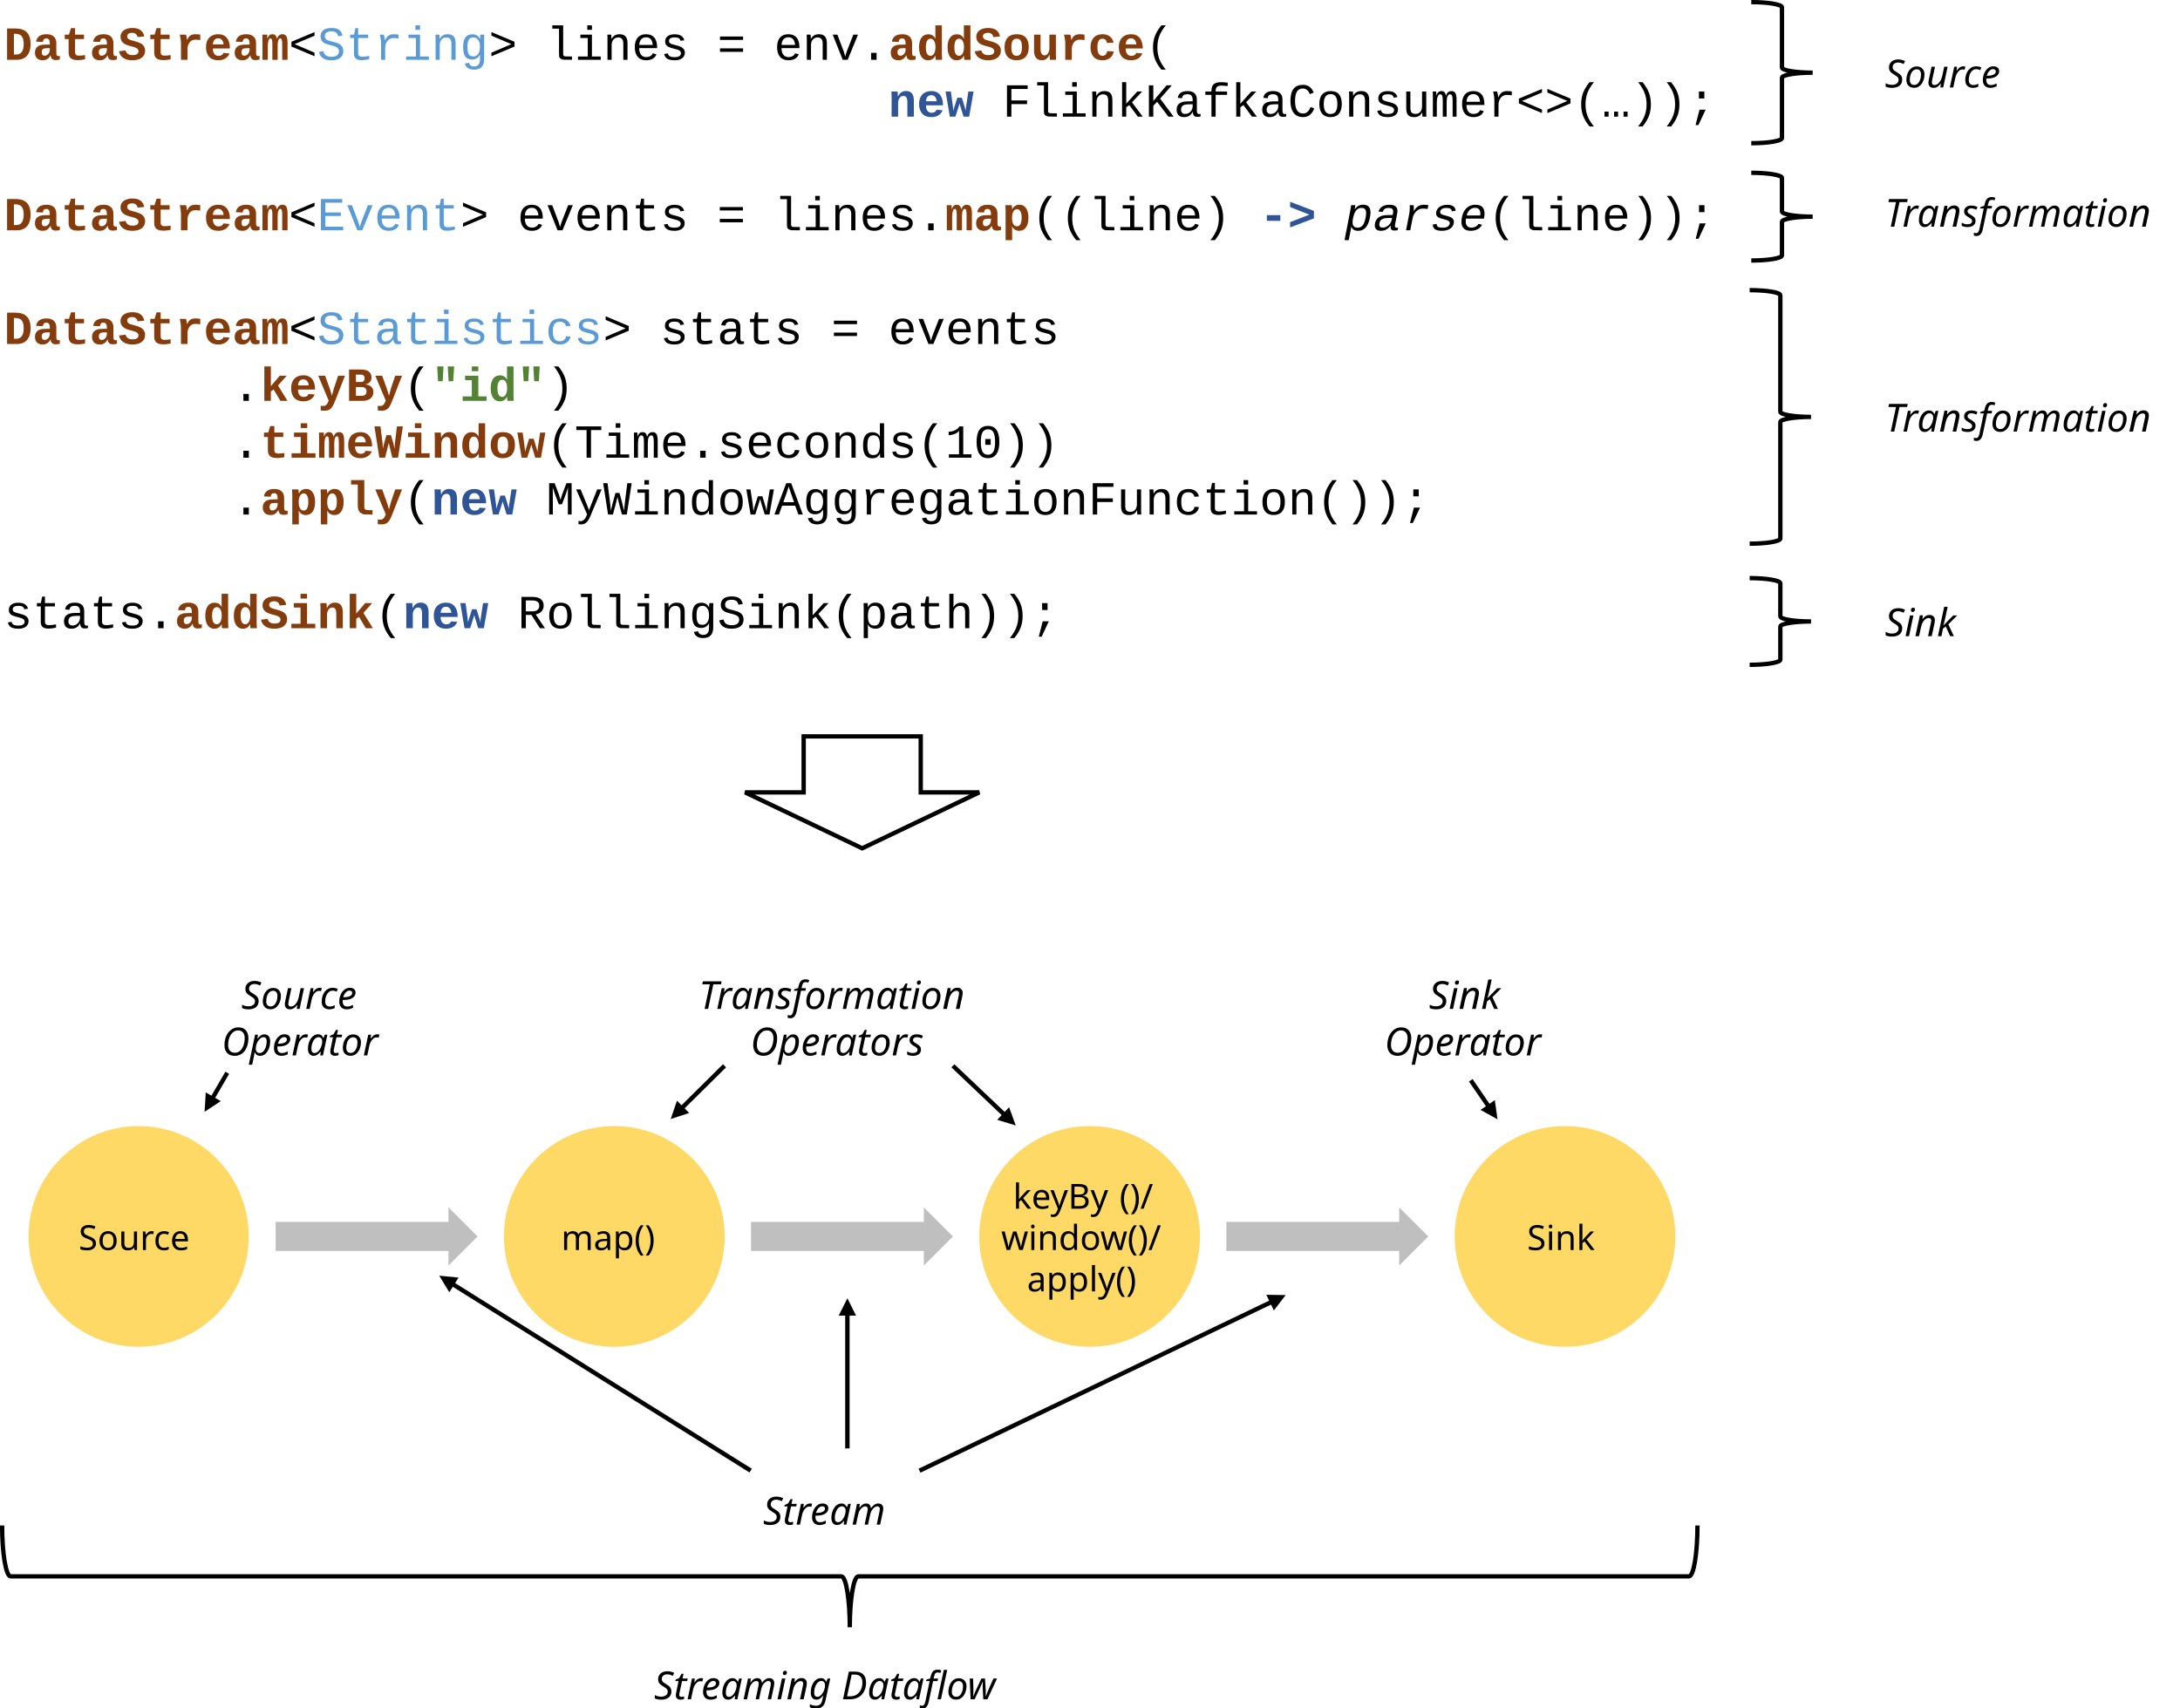
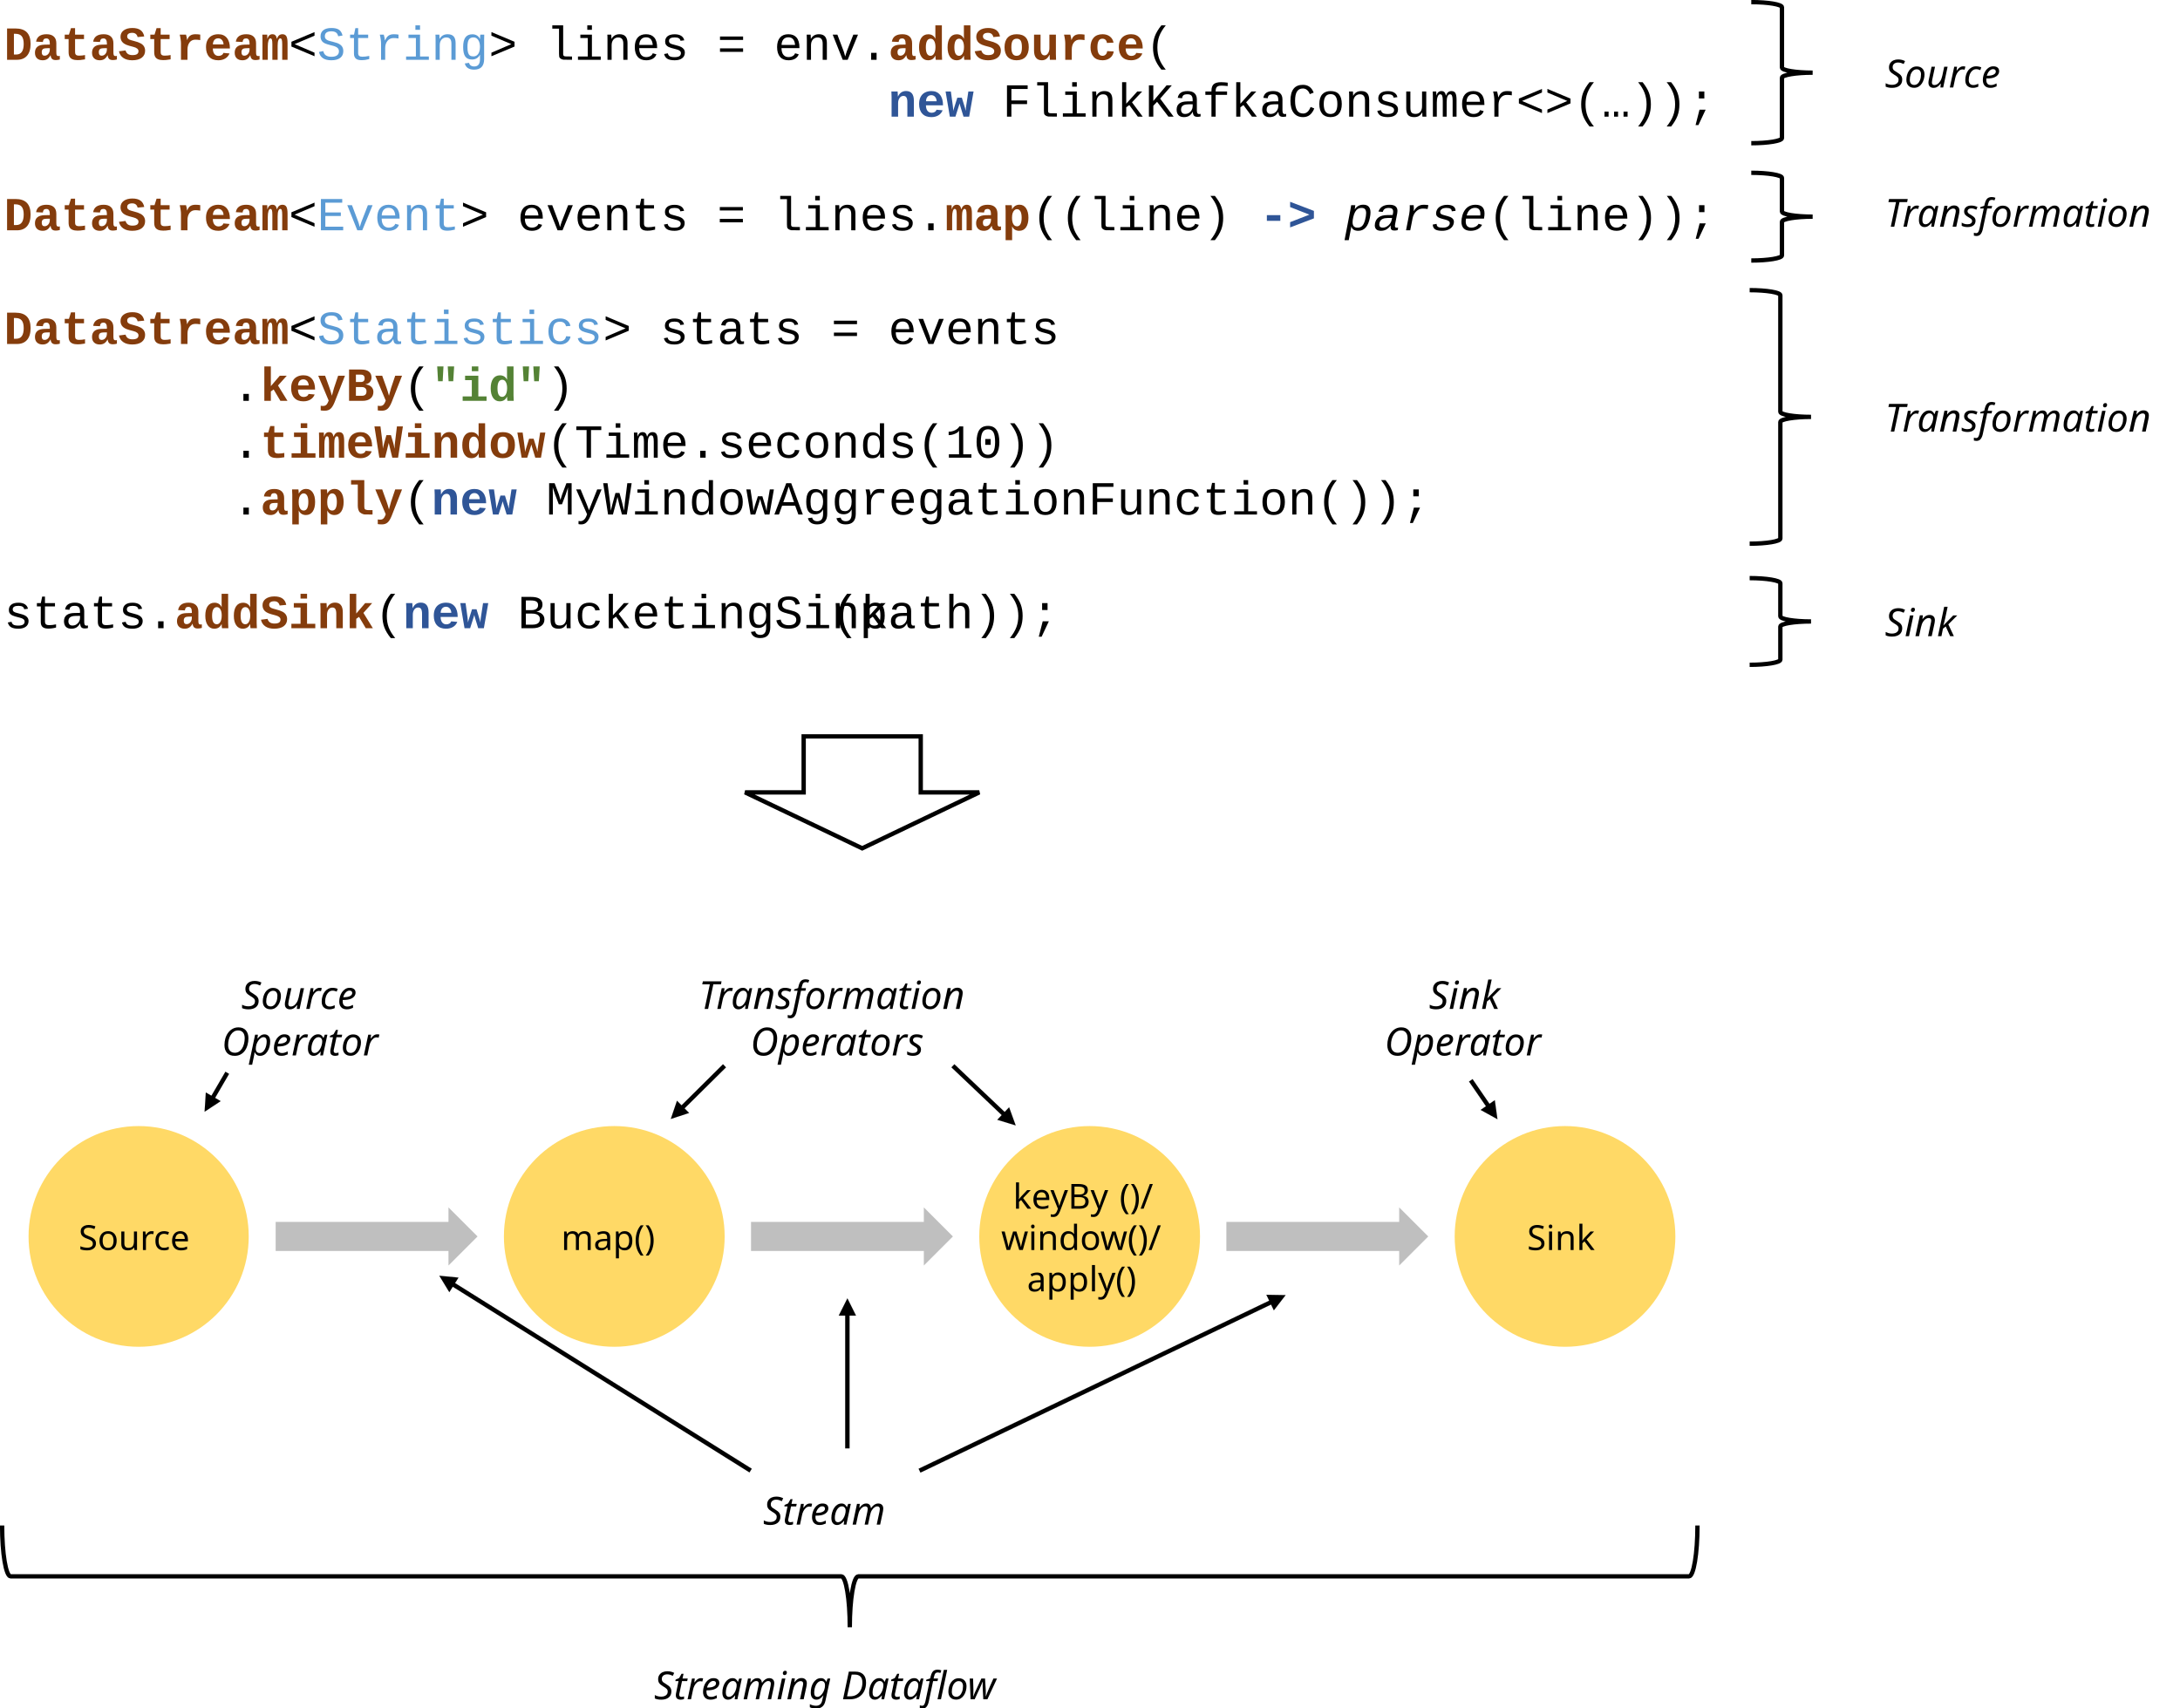
<svg xmlns="http://www.w3.org/2000/svg" version="1.1" width="632.862" height="495.709" id="svg2">
  <defs id="defs4" />
  <g transform="translate(-89.28834,-87.37012)" id="layer1">
    <g transform="translate(65.13209,66.96387)" id="g2989">
      <text x="571.352" y="45.804" id="text2991" xml:space="preserve" style="font-size:11.253px;font-style:italic;font-weight:normal;text-align:start;text-anchor:start;fill:#000000;font-family:Verdana">Source</text>
      <text x="25.305" y="37.766" id="text2993" xml:space="preserve" style="font-size:13.803px;font-style:normal;font-weight:bold;text-align:start;text-anchor:start;fill:#843c0c;font-family:Courier New">DataStream</text>
      <text x="107.975" y="37.766" id="text2995" xml:space="preserve" style="font-size:13.803px;font-style:normal;font-weight:normal;text-align:start;text-anchor:start;fill:#000000;font-family:Courier New">&lt;</text>
      <text x="116.227" y="37.766" id="text2997" xml:space="preserve" style="font-size:13.803px;font-style:normal;font-weight:normal;text-align:start;text-anchor:start;fill:#5b9bd5;font-family:Courier New">String</text>
      <text x="166.04" y="37.766" id="text2999" xml:space="preserve" style="font-size:13.803px;font-style:normal;font-weight:normal;text-align:start;text-anchor:start;fill:#000000;font-family:Courier New">&gt; </text>
      <text x="182.694" y="37.766" id="text3001" xml:space="preserve" style="font-size:13.803px;font-style:normal;font-weight:normal;text-align:start;text-anchor:start;fill:#000000;font-family:Courier New">lines = </text>
      <text x="248.86" y="37.766" id="text3003" xml:space="preserve" style="font-size:13.803px;font-style:normal;font-weight:normal;text-align:start;text-anchor:start;fill:#000000;font-family:Courier New">env.</text>
      <text x="282.018" y="37.766" id="text3005" xml:space="preserve" style="font-size:13.803px;font-style:normal;font-weight:bold;text-align:start;text-anchor:start;fill:#843c0c;font-family:Courier New">addSource</text>
      <text x="356.587" y="37.766" id="text3007" xml:space="preserve" style="font-size:13.803px;font-style:normal;font-weight:normal;text-align:start;text-anchor:start;fill:#000000;font-family:Courier New">(</text>
      <text x="282.018" y="54.27" id="text3009" xml:space="preserve" style="font-size:13.803px;font-style:normal;font-weight:bold;text-align:start;text-anchor:start;fill:#2f5597;font-family:Courier New">new</text>
      <text x="315.177" y="54.27" id="text3011" xml:space="preserve" style="font-size:13.803px;font-style:normal;font-weight:normal;text-align:start;text-anchor:start;fill:#000000;font-family:Courier New">FlinkKafkaConsumer</text>
      <text x="464.314" y="54.27" id="text3013" xml:space="preserve" style="font-size:13.803px;font-style:normal;font-weight:normal;text-align:start;text-anchor:start;fill:#000000;font-family:Courier New">&lt;&gt;(…));</text>
      <text x="25.305" y="87.278" id="text3015" xml:space="preserve" style="font-size:13.803px;font-style:normal;font-weight:bold;text-align:start;text-anchor:start;fill:#843c0c;font-family:Courier New">DataStream</text>
      <text x="107.975" y="87.278" id="text3017" xml:space="preserve" style="font-size:13.803px;font-style:normal;font-weight:normal;text-align:start;text-anchor:start;fill:#000000;font-family:Courier New">&lt;</text>
      <text x="116.227" y="87.278" id="text3019" xml:space="preserve" style="font-size:13.803px;font-style:normal;font-weight:normal;text-align:start;text-anchor:start;fill:#5b9bd5;font-family:Courier New">Event</text>
      <text x="157.788" y="87.278" id="text3021" xml:space="preserve" style="font-size:13.803px;font-style:normal;font-weight:normal;text-align:start;text-anchor:start;fill:#000000;font-family:Courier New">&gt; events = </text>
      <text x="248.86" y="87.278" id="text3023" xml:space="preserve" style="font-size:13.803px;font-style:normal;font-weight:normal;text-align:start;text-anchor:start;fill:#000000;font-family:Courier New">lines.</text>
      <text x="298.523" y="87.278" id="text3025" xml:space="preserve" style="font-size:13.803px;font-style:normal;font-weight:bold;text-align:start;text-anchor:start;fill:#843c0c;font-family:Courier New">map</text>
      <text x="323.579" y="87.278" id="text3027" xml:space="preserve" style="font-size:13.803px;font-style:normal;font-weight:normal;text-align:start;text-anchor:start;fill:#000000;font-family:Courier New">((line) </text>
      <text x="389.745" y="87.278" id="text3029" xml:space="preserve" style="font-size:13.803px;font-style:normal;font-weight:bold;text-align:start;text-anchor:start;fill:#2f5597;font-family:Courier New">-</text>
      <text x="397.997" y="87.278" id="text3031" xml:space="preserve" style="font-size:13.803px;font-style:normal;font-weight:bold;text-align:start;text-anchor:start;fill:#2f5597;font-family:Courier New">&gt;</text>
      <text x="414.501" y="87.278" id="text3033" xml:space="preserve" style="font-size:13.803px;font-style:italic;font-weight:normal;text-align:start;text-anchor:start;fill:#000000;font-family:Courier New">parse</text>
      <text x="456.062" y="87.278" id="text3035" xml:space="preserve" style="font-size:13.803px;font-style:normal;font-weight:normal;text-align:start;text-anchor:start;fill:#000000;font-family:Courier New">(line));</text>
      <text x="25.305" y="120.286" id="text3037" xml:space="preserve" style="font-size:13.803px;font-style:normal;font-weight:bold;text-align:start;text-anchor:start;fill:#843c0c;font-family:Courier New">DataStream</text>
      <text x="107.975" y="120.286" id="text3039" xml:space="preserve" style="font-size:13.803px;font-style:normal;font-weight:normal;text-align:start;text-anchor:start;fill:#000000;font-family:Courier New">&lt;</text>
      <text x="116.227" y="120.286" id="text3041" xml:space="preserve" style="font-size:13.803px;font-style:normal;font-weight:normal;text-align:start;text-anchor:start;fill:#5b9bd5;font-family:Courier New">Statistics</text>
      <text x="199.198" y="120.286" id="text3043" xml:space="preserve" style="font-size:13.803px;font-style:normal;font-weight:normal;text-align:start;text-anchor:start;fill:#000000;font-family:Courier New">&gt; stats = events</text>
      <text x="91.471" y="136.79" id="text3045" xml:space="preserve" style="font-size:13.803px;font-style:normal;font-weight:normal;text-align:start;text-anchor:start;fill:#000000;font-family:Courier New">.</text>
      <text x="99.723" y="136.79" id="text3047" xml:space="preserve" style="font-size:13.803px;font-style:normal;font-weight:bold;text-align:start;text-anchor:start;fill:#843c0c;font-family:Courier New">keyBy</text>
      <text x="141.133" y="136.79" id="text3049" xml:space="preserve" style="font-size:13.803px;font-style:normal;font-weight:normal;text-align:start;text-anchor:start;fill:#000000;font-family:Courier New">(</text>
      <text x="149.385" y="136.79" id="text3051" xml:space="preserve" style="font-size:13.803px;font-style:normal;font-weight:bold;text-align:start;text-anchor:start;fill:#548235;font-family:Courier New">"id"</text>
      <text x="182.694" y="136.79" id="text3053" xml:space="preserve" style="font-size:13.803px;font-style:normal;font-weight:normal;text-align:start;text-anchor:start;fill:#000000;font-family:Courier New">)</text>
      <text x="91.471" y="153.294" id="text3055" xml:space="preserve" style="font-size:13.803px;font-style:normal;font-weight:normal;text-align:start;text-anchor:start;fill:#000000;font-family:Courier New">.</text>
      <text x="99.723" y="153.294" id="text3057" xml:space="preserve" style="font-size:13.803px;font-style:normal;font-weight:bold;text-align:start;text-anchor:start;fill:#843c0c;font-family:Courier New">timeWindow</text>
      <text x="182.694" y="153.294" id="text3059" xml:space="preserve" style="font-size:13.803px;font-style:normal;font-weight:normal;text-align:start;text-anchor:start;fill:#000000;font-family:Courier New">(</text>
      <text x="190.946" y="153.294" id="text3061" xml:space="preserve" style="font-size:13.803px;font-style:normal;font-weight:normal;text-align:start;text-anchor:start;fill:#000000;font-family:Courier New">Time.seconds</text>
      <text x="290.271" y="153.294" id="text3063" xml:space="preserve" style="font-size:13.803px;font-style:normal;font-weight:normal;text-align:start;text-anchor:start;fill:#000000;font-family:Courier New">(10))</text>
      <text x="91.471" y="169.798" id="text3065" xml:space="preserve" style="font-size:13.803px;font-style:normal;font-weight:normal;text-align:start;text-anchor:start;fill:#000000;font-family:Courier New">.</text>
      <text x="99.723" y="169.798" id="text3067" xml:space="preserve" style="font-size:13.803px;font-style:normal;font-weight:bold;text-align:start;text-anchor:start;fill:#843c0c;font-family:Courier New">apply</text>
      <text x="141.133" y="169.798" id="text3069" xml:space="preserve" style="font-size:13.803px;font-style:normal;font-weight:normal;text-align:start;text-anchor:start;fill:#000000;font-family:Courier New">(</text>
      <text x="149.385" y="169.798" id="text3071" xml:space="preserve" style="font-size:13.803px;font-style:normal;font-weight:bold;text-align:start;text-anchor:start;fill:#2f5597;font-family:Courier New">new</text>
      <text x="182.694" y="169.798" id="text3073" xml:space="preserve" style="font-size:13.803px;font-style:normal;font-weight:normal;text-align:start;text-anchor:start;fill:#000000;font-family:Courier New">MyWindowAggregationFunction</text>
      <text x="406.249" y="169.798" id="text3075" xml:space="preserve" style="font-size:13.803px;font-style:normal;font-weight:normal;text-align:start;text-anchor:start;fill:#000000;font-family:Courier New">());</text>
      <text x="25.305" y="202.807" id="text3077" xml:space="preserve" style="font-size:13.803px;font-style:normal;font-weight:normal;text-align:start;text-anchor:start;fill:#000000;font-family:Courier New">stats.</text>
      <text x="74.817" y="202.807" id="text3079" xml:space="preserve" style="font-size:13.803px;font-style:normal;font-weight:bold;text-align:start;text-anchor:start;fill:#843c0c;font-family:Courier New">addSink</text>
      <text x="132.881" y="202.807" id="text3081" xml:space="preserve" style="font-size:13.803px;font-style:normal;font-weight:normal;text-align:start;text-anchor:start;fill:#000000;font-family:Courier New">(</text>
      <text x="141.133" y="202.807" id="text3083" xml:space="preserve" style="font-size:13.803px;font-style:normal;font-weight:bold;text-align:start;text-anchor:start;fill:#2f5597;font-family:Courier New">new</text>
-       <text x="174.442" y="202.807" id="text3085" xml:space="preserve" style="font-size:13.803px;font-style:normal;font-weight:normal;text-align:start;text-anchor:start;fill:#000000;font-family:Courier New">RollingSink</text>
+       <text x="174.442" y="202.807" id="text3085" xml:space="preserve" style="font-size:13.803px;font-style:normal;font-weight:normal;text-align:start;text-anchor:start;fill:#000000;font-family:Courier New">BucketingSink</text>
      <text x="265.364" y="202.807" id="text3087" xml:space="preserve" style="font-size:13.803px;font-style:normal;font-weight:normal;text-align:start;text-anchor:start;fill:#000000;font-family:Courier New">(path));</text>
      <path d="m 32.446,379.407 c 0,-17.704 14.31,-32.052 31.958,-32.052 17.648,0 31.958,14.347 31.958,32.052 0,17.686 -14.31,32.033 -31.958,32.033 -17.648,0 -31.958,-14.347 -31.958,-32.033" id="path3089" style="fill:#ffd966;fill-opacity:1;fill-rule:evenodd;stroke:none" />
      <text x="46.974" y="383.35" id="text3091" xml:space="preserve" style="font-size:10.053px;font-style:normal;font-weight:normal;text-align:start;text-anchor:start;fill:#000000;font-family:Verdana">Source</text>
      <path d="m 170.442,379.407 c 0,-17.704 14.347,-32.052 32.033,-32.052 17.704,0 32.052,14.347 32.052,32.052 0,17.686 -14.347,32.033 -32.052,32.033 -17.686,0 -32.033,-14.347 -32.033,-32.033" id="path3093" style="fill:#ffd966;fill-opacity:1;fill-rule:evenodd;stroke:none" />
      <text x="187.062" y="383.35" id="text3095" xml:space="preserve" style="font-size:10.053px;font-style:normal;font-weight:normal;text-align:start;text-anchor:start;fill:#000000;font-family:Verdana">map()</text>
      <path d="m 104.182,375.187 50.169,0 0,-4.22 8.44,8.44 -8.44,8.44 0,-4.22 -50.169,0 z" id="path3097" style="fill:#bfbfbf;fill-opacity:1;fill-rule:evenodd;stroke:none" />
      <path d="m 532.558,21.024 c 4.932,0 8.908,0.675 8.908,1.5 l 0,17.498 c 0,0.825 3.995,1.482 8.908,1.482 -4.914,0 -8.908,0.675 -8.908,1.482 l 0,17.517 c 0,0.806 -3.976,1.482 -8.908,1.482" id="path3099" style="fill:none;stroke:#000000;stroke-width:1.257px;stroke-linecap:butt;stroke-linejoin:miter;stroke-miterlimit:4;stroke-opacity:1;stroke-dasharray:none" />
      <path d="m 532.558,70.574 c 4.932,0 8.908,0.675 8.908,1.482 l 0,9.771 c 0,0.825 3.995,1.482 8.908,1.482 -4.914,0 -8.908,0.675 -8.908,1.482 l 0,9.771 c 0,0.825 -3.976,1.482 -8.908,1.482" id="path3101" style="fill:none;stroke:#000000;stroke-width:1.257px;stroke-linecap:butt;stroke-linejoin:miter;stroke-miterlimit:4;stroke-opacity:1;stroke-dasharray:none" />
      <path d="m 532.089,104.651 c 4.932,0 8.908,0.656 8.908,1.482 l 0,33.833 c 0,0.825 3.995,1.482 8.908,1.482 -4.914,0 -8.908,0.675 -8.908,1.482 l 0,33.852 c 0,0.806 -3.976,1.482 -8.908,1.482" id="path3103" style="fill:none;stroke:#000000;stroke-width:1.257px;stroke-linecap:butt;stroke-linejoin:miter;stroke-miterlimit:4;stroke-opacity:1;stroke-dasharray:none" />
      <path d="m 532.089,188.259 c 4.932,0 8.908,0.675 8.908,1.482 l 0,9.621 c 0,0.825 3.995,1.482 8.908,1.482 -4.914,0 -8.908,0.656 -8.908,1.482 l 0,9.621 c 0,0.806 -3.976,1.482 -8.908,1.482" id="path3105" style="fill:none;stroke:#000000;stroke-width:1.257px;stroke-linecap:butt;stroke-linejoin:miter;stroke-miterlimit:4;stroke-opacity:1;stroke-dasharray:none" />
      <text x="571.352" y="86.227" id="text3107" xml:space="preserve" style="font-size:11.253px;font-style:italic;font-weight:normal;text-align:start;text-anchor:start;fill:#000000;font-family:Verdana">Transformation</text>
      <text x="571.352" y="145.722" id="text3109" xml:space="preserve" style="font-size:11.253px;font-style:italic;font-weight:normal;text-align:start;text-anchor:start;fill:#000000;font-family:Verdana">Transformation</text>
      <text x="94.209" y="313.348" id="text3111" xml:space="preserve" style="font-size:11.253px;font-style:italic;font-weight:normal;text-align:start;text-anchor:start;fill:#000000;font-family:Verdana">Source</text>
      <text x="88.508" y="326.852" id="text3113" xml:space="preserve" style="font-size:11.253px;font-style:italic;font-weight:normal;text-align:start;text-anchor:start;fill:#000000;font-family:Verdana">Operator</text>
      <path d="m 242.179,375.187 50.169,0 0,-4.22 8.44,8.44 -8.44,8.44 0,-4.22 -50.169,0 z" id="path3115" style="fill:#bfbfbf;fill-opacity:1;fill-rule:evenodd;stroke:none" />
      <path d="m 308.439,379.407 c 0,-17.704 14.347,-32.052 32.052,-32.052 17.686,0 32.033,14.347 32.033,32.052 0,17.686 -14.347,32.033 -32.033,32.033 -17.704,0 -32.052,-14.347 -32.052,-32.033" id="path3117" style="fill:#ffd966;fill-opacity:1;fill-rule:evenodd;stroke:none" />
      <text x="318.245" y="371.347" id="text3119" xml:space="preserve" style="font-size:10.053px;font-style:normal;font-weight:normal;text-align:start;text-anchor:start;fill:#000000;font-family:Verdana">keyBy</text>
      <text x="349.153" y="371.347" id="text3121" xml:space="preserve" style="font-size:10.053px;font-style:normal;font-weight:normal;text-align:start;text-anchor:start;fill:#000000;font-family:Verdana">()/</text>
      <text x="314.794" y="383.35" id="text3123" xml:space="preserve" style="font-size:10.053px;font-style:normal;font-weight:normal;text-align:start;text-anchor:start;fill:#000000;font-family:Verdana">window()/</text>
      <text x="322.296" y="395.353" id="text3125" xml:space="preserve" style="font-size:10.053px;font-style:normal;font-weight:normal;text-align:start;text-anchor:start;fill:#000000;font-family:Verdana">apply()</text>
      <path d="m 380.176,375.187 50.169,0 0,-4.22 8.44,8.44 -8.44,8.44 0,-4.22 -50.169,0 z" id="path3127" style="fill:#bfbfbf;fill-opacity:1;fill-rule:evenodd;stroke:none" />
      <path d="m 446.455,379.407 c 0,-17.704 14.347,-32.052 32.033,-32.052 17.704,0 32.033,14.347 32.033,32.052 0,17.686 -14.329,32.033 -32.033,32.033 -17.686,0 -32.033,-14.347 -32.033,-32.033" id="path3129" style="fill:#ffd966;fill-opacity:1;fill-rule:evenodd;stroke:none" />
      <text x="467.476" y="383.35" id="text3131" xml:space="preserve" style="font-size:10.053px;font-style:normal;font-weight:normal;text-align:start;text-anchor:start;fill:#000000;font-family:Verdana">Sink</text>
      <path d="m 240.454,250.469 17.01,0 0,-16.26 33.983,0 0,16.26 16.992,0 -33.983,16.242 z" id="path3133" style="fill:none;stroke:#000000;stroke-width:1.257px;stroke-linecap:butt;stroke-linejoin:miter;stroke-miterlimit:4;stroke-opacity:1;stroke-dasharray:none" />
      <text x="227.004" y="313.348" id="text3135" xml:space="preserve" style="font-size:11.253px;font-style:italic;font-weight:normal;text-align:start;text-anchor:start;fill:#000000;font-family:Verdana">Transformation</text>
      <text x="242.007" y="326.852" id="text3137" xml:space="preserve" style="font-size:11.253px;font-style:italic;font-weight:normal;text-align:start;text-anchor:start;fill:#000000;font-family:Verdana">Operators</text>
      <text x="438.992" y="313.348" id="text3139" xml:space="preserve" style="font-size:11.253px;font-style:italic;font-weight:normal;text-align:start;text-anchor:start;fill:#000000;font-family:Verdana">Sink</text>
      <text x="426.088" y="326.852" id="text3141" xml:space="preserve" style="font-size:11.253px;font-style:italic;font-weight:normal;text-align:start;text-anchor:start;fill:#000000;font-family:Verdana">Operator</text>
      <path d="m 451.65,333.721 5.626,8.215 -1.032,0.694 -5.626,-8.196 1.032,-0.713 z m 6.452,6.114 0.769,5.533 -4.895,-2.701 4.126,-2.832 z" id="path3143" style="fill:#000000;fill-opacity:1;fill-rule:nonzero;stroke:#000000;stroke-width:0.019px;stroke-linecap:butt;stroke-linejoin:round;stroke-opacity:1;stroke-dasharray:none" />
      <path d="m 89.591,331.583 -4.689,8.046 1.069,0.638 4.689,-8.065 -1.069,-0.619 z m -5.683,6.02 -0.356,5.589 4.67,-3.076 -4.314,-2.513 z" id="path3145" style="fill:#000000;fill-opacity:1;fill-rule:nonzero;stroke:#000000;stroke-width:0.019px;stroke-linecap:butt;stroke-linejoin:round;stroke-opacity:1;stroke-dasharray:none" />
      <path d="m 234.04,329.407 -12.922,12.809 0.881,0.881 12.922,-12.791 -0.881,-0.9 z m -13.353,10.596 -1.8,5.289 5.326,-1.744 -3.526,-3.545 z" id="path3147" style="fill:#000000;fill-opacity:1;fill-rule:nonzero;stroke:#000000;stroke-width:0.019px;stroke-linecap:butt;stroke-linejoin:round;stroke-opacity:1;stroke-dasharray:none" />
      <path d="m 301.219,329.407 15.51,14.722 -0.863,0.9 -15.51,-14.722 0.863,-0.9 z m 15.885,12.491 1.913,5.27 -5.345,-1.632 3.432,-3.638 z" id="path3149" style="fill:#000000;fill-opacity:1;fill-rule:nonzero;stroke:#000000;stroke-width:0.019px;stroke-linecap:butt;stroke-linejoin:round;stroke-opacity:1;stroke-dasharray:none" />
      <path d="m 241.729,447.918 -87.19,-54.576 0.656,-1.069 87.209,54.576 -0.675,1.069 z m -87.134,-52.326 -2.907,-4.782 5.57,0.544 -2.663,4.239 z" id="path3151" style="fill:#000000;fill-opacity:1;fill-rule:nonzero;stroke:#000000;stroke-width:0.019px;stroke-linecap:butt;stroke-linejoin:round;stroke-opacity:1;stroke-dasharray:none" />
      <text x="245.671" y="463.081" id="text3153" xml:space="preserve" style="font-size:11.253px;font-style:italic;font-weight:normal;text-align:start;text-anchor:start;fill:#000000;font-family:Verdana">Stream</text>
      <path d="m 291.373,447.974 102.907,-49.344 -0.544,-1.125 -102.907,49.344 0.544,1.125 z m 102.588,-47.112 3.413,-4.426 -5.589,-0.094 2.176,4.52 z" id="path3155" style="fill:#000000;fill-opacity:1;fill-rule:nonzero;stroke:#000000;stroke-width:0.019px;stroke-linecap:butt;stroke-linejoin:round;stroke-opacity:1;stroke-dasharray:none" />
      <path d="m 270.78,440.922 0,-39.797 -1.257,0 0,39.797 1.257,0 z m 1.875,-38.541 -2.494,-5.007 -2.513,5.007 5.008,0 z" id="path3157" style="fill:#000000;fill-opacity:1;fill-rule:nonzero;stroke:#000000;stroke-width:0.019px;stroke-linecap:butt;stroke-linejoin:round;stroke-opacity:1;stroke-dasharray:none" />
      <text x="571.352" y="205.128" id="text3159" xml:space="preserve" style="font-size:11.253px;font-style:italic;font-weight:normal;text-align:start;text-anchor:start;fill:#000000;font-family:Verdana">Sink</text>
      <path d="m 516.935,463.334 c 0,8.158 -1.107,14.76 -2.457,14.76 l -241.148,0 c -1.369,0 -2.476,6.62 -2.476,14.779 0,-8.158 -1.088,-14.779 -2.457,-14.779 l -241.148,0 c -1.369,0 -2.476,-6.602 -2.476,-14.76" id="path3161" style="fill:none;stroke:#000000;stroke-width:1.257px;stroke-linecap:butt;stroke-linejoin:miter;stroke-miterlimit:4;stroke-opacity:1;stroke-dasharray:none" />
      <text x="214.032" y="513.791" id="text3163" xml:space="preserve" style="font-size:11.253px;font-style:italic;font-weight:normal;text-align:start;text-anchor:start;fill:#000000;font-family:Verdana">Streaming Dataflow</text>
      <text x="-125.259" y="179.026" transform="translate(24.15625,20.40625)" id="text3257" xml:space="preserve" style="font-size:40px;font-style:normal;font-weight:normal;line-height:125%;letter-spacing:0px;word-spacing:0px;fill:#000000;fill-opacity:1;stroke:none;font-family:Sans">
        <tspan x="-125.259" y="179.026" id="tspan3259" />
      </text>
    </g>
  </g>
</svg>
